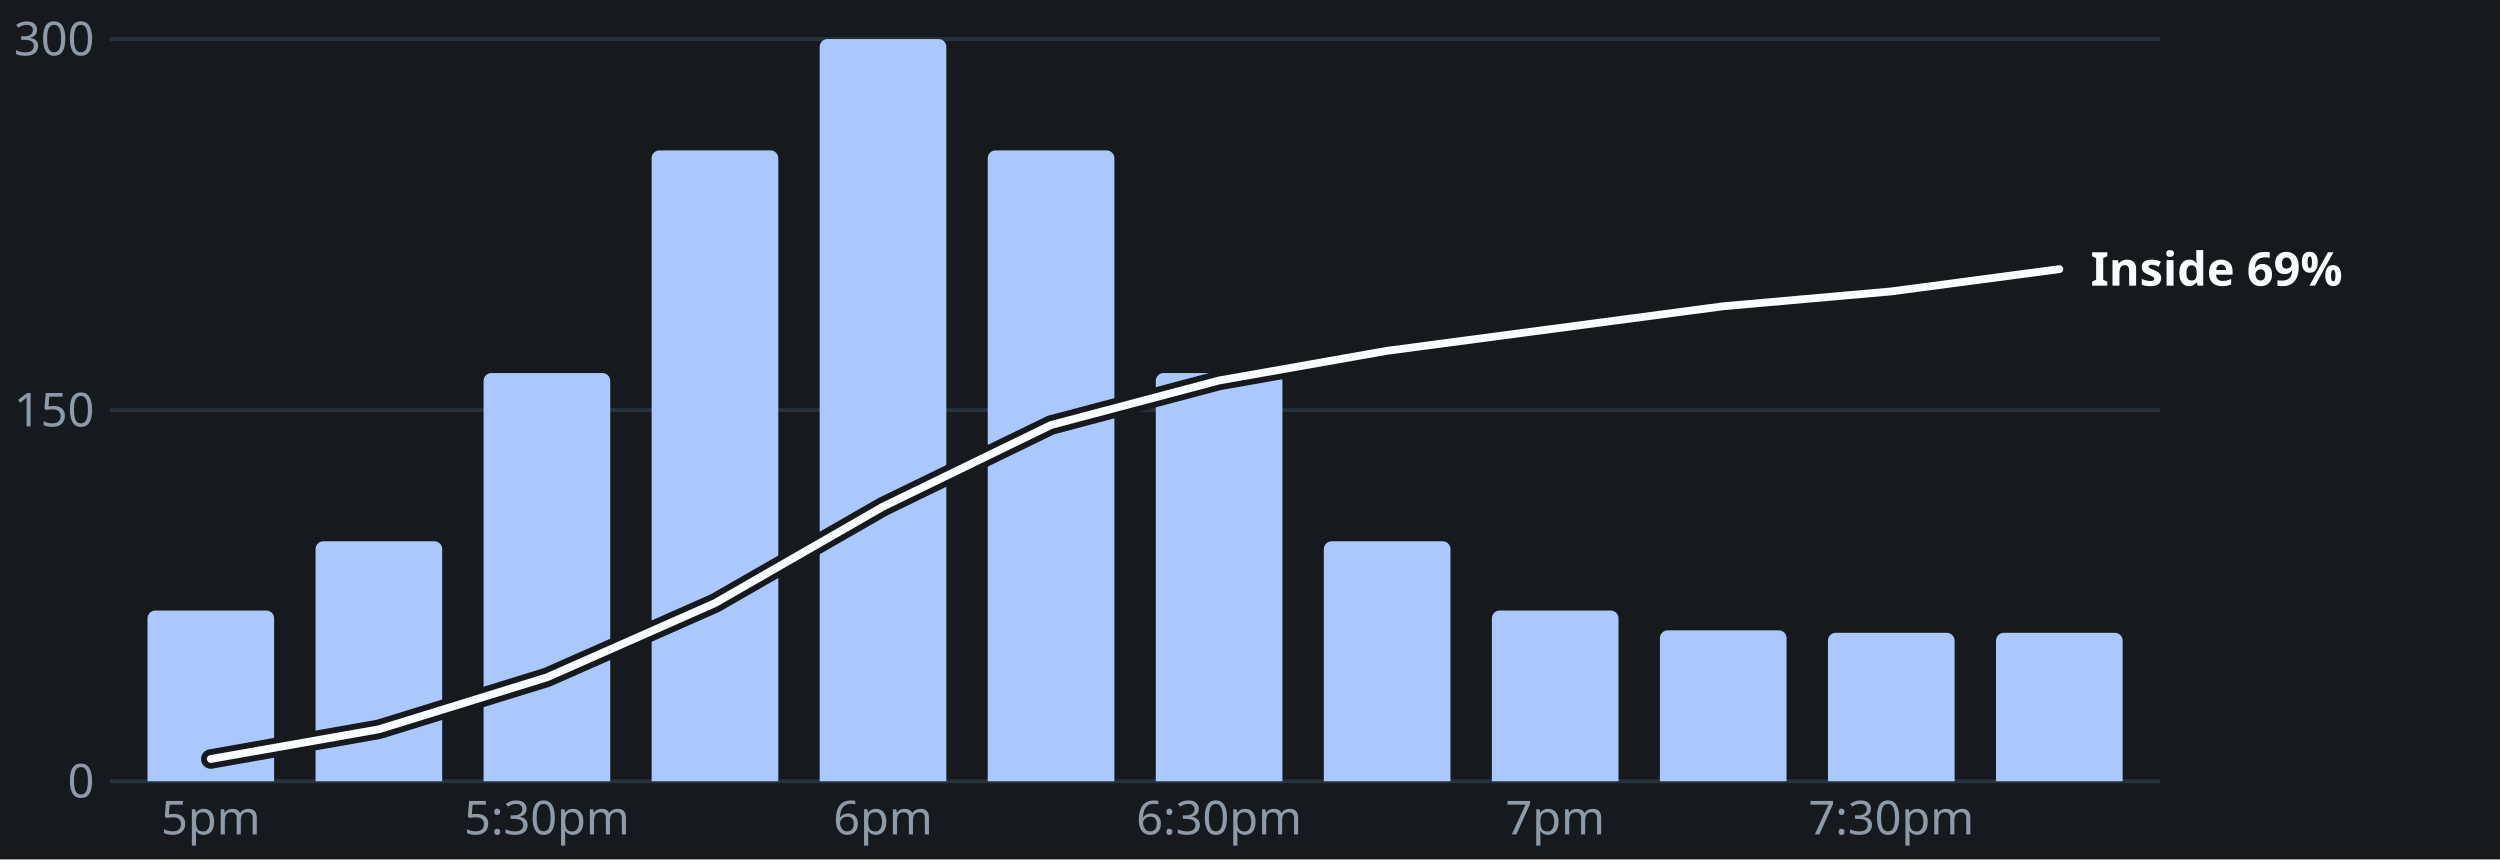
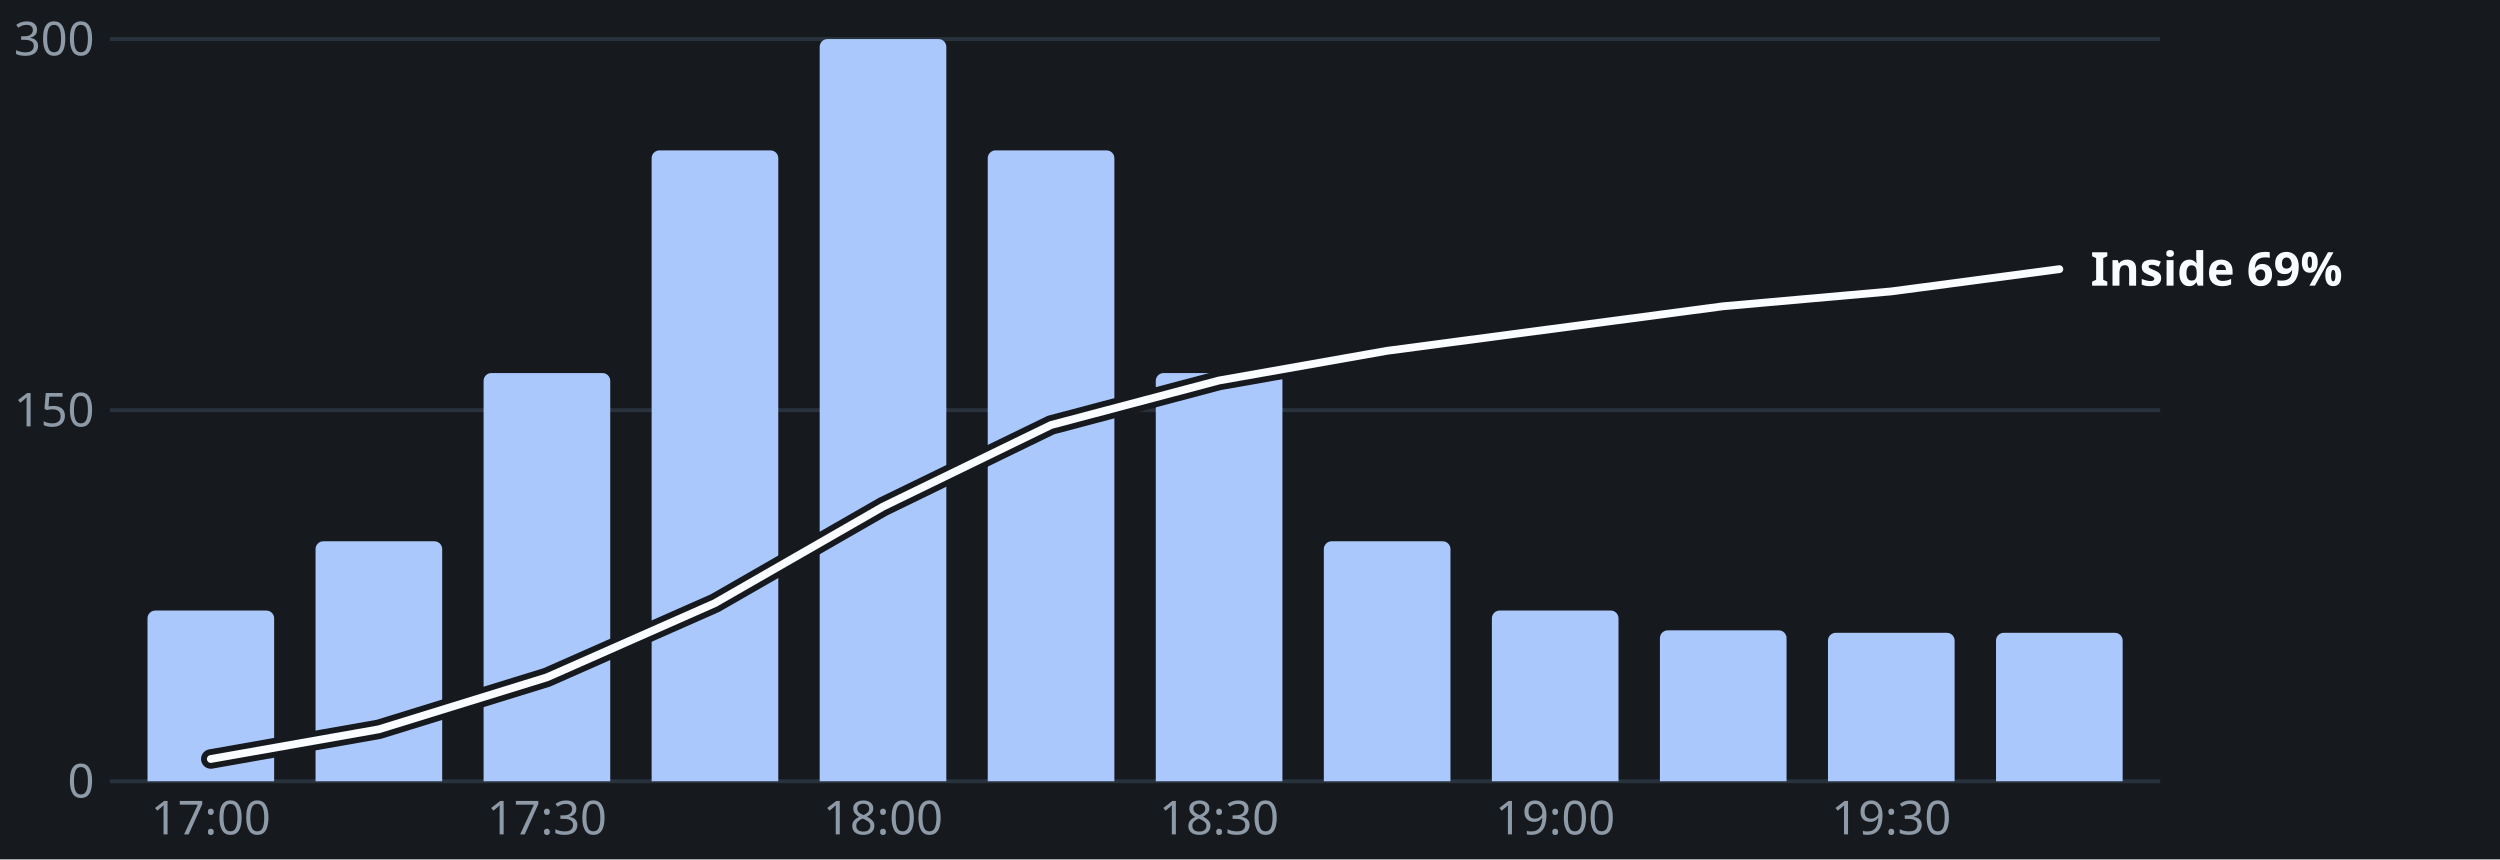
<svg xmlns="http://www.w3.org/2000/svg" class="ts-chart" width="640" height="220" viewBox="0 0 640 220" role="img" aria-roledescription="chart" aria-label="Entry peaked at 6pm, with 69% inside by 8pm" style="font-family:Intermission,system-ui,sans-serif;font-size:12px;font-variant-numeric:tabular-nums;color:#c6d6e6;background:#161a1e;display:block;overflow:visible">
  <style>[data-ts-key^="label-"]{paint-order:stroke;stroke:#161a1e;stroke-width:3px;stroke-linejoin:round}</style>
  <rect x="0" y="0" width="640" height="220" fill="#161a1e" />
  <g data-ts-key="grid" class="ts-chart__grid" aria-hidden="true" stroke="#28323c" stroke-opacity="0.11" stroke-width="1">
    <line data-ts-key="y-grid:number:0" stroke="#28323c" stroke-opacity="1" x1="28.16" y1="200" x2="553" y2="200" />
    <line data-ts-key="y-grid:number:150" stroke="#28323c" stroke-opacity="1" x1="28.16" y1="105" x2="553" y2="105" />
    <line data-ts-key="y-grid:number:300" stroke="#28323c" stroke-opacity="1" x1="28.16" y1="10" x2="553" y2="10" />
  </g>
  <g data-ts-key="marks" class="ts-chart__marks">
    <g data-ts-key="series-1" class="ts-chart__bar ts-chart__bar-y" aria-hidden="true">
      <path data-ts-key="series-1:object:null:string:16:2026-11-14T17:00" fill="#abc8fc" stroke="none" stroke-dasharray="none" d="M39.76,156.3H68.18A2,2 0 0 1 70.18,158.3V200A0,0 0 0 1 70.18,200H37.76A0,0 0 0 1 37.76,200V158.3A2,2 0 0 1 39.76,156.3Z" />
      <path data-ts-key="series-1:object:null:string:16:2026-11-14T17:15" fill="#abc8fc" stroke="none" stroke-dasharray="none" d="M82.78,138.57H111.2A2,2 0 0 1 113.2,140.57V200A0,0 0 0 1 113.2,200H80.78A0,0 0 0 1 80.78,200V140.57A2,2 0 0 1 82.78,138.57Z" />
      <path data-ts-key="series-1:object:null:string:16:2026-11-14T17:30" fill="#abc8fc" stroke="none" stroke-dasharray="none" d="M125.8,95.5H154.22A2,2 0 0 1 156.22,97.5V200A0,0 0 0 1 156.22,200H123.8A0,0 0 0 1 123.8,200V97.5A2,2 0 0 1 125.8,95.5Z" />
      <path data-ts-key="series-1:object:null:string:16:2026-11-14T17:45" fill="#abc8fc" stroke="none" stroke-dasharray="none" d="M168.82,38.5H197.24A2,2 0 0 1 199.24,40.5V200A0,0 0 0 1 199.24,200H166.82A0,0 0 0 1 166.82,200V40.5A2,2 0 0 1 168.82,38.5Z" />
      <path data-ts-key="series-1:object:null:string:16:2026-11-14T18:00" fill="#abc8fc" stroke="none" stroke-dasharray="none" d="M211.84,10H240.26A2,2 0 0 1 242.26,12V200A0,0 0 0 1 242.26,200H209.84A0,0 0 0 1 209.84,200V12A2,2 0 0 1 211.84,10Z" />
      <path data-ts-key="series-1:object:null:string:16:2026-11-14T18:15" fill="#abc8fc" stroke="none" stroke-dasharray="none" d="M254.86,38.5H283.28A2,2 0 0 1 285.28,40.5V200A0,0 0 0 1 285.28,200H252.86A0,0 0 0 1 252.86,200V40.5A2,2 0 0 1 254.86,38.5Z" />
      <path data-ts-key="series-1:object:null:string:16:2026-11-14T18:30" fill="#abc8fc" stroke="none" stroke-dasharray="none" d="M297.88,95.5H326.3A2,2 0 0 1 328.3,97.5V200A0,0 0 0 1 328.3,200H295.88A0,0 0 0 1 295.88,200V97.5A2,2 0 0 1 297.88,95.5Z" />
      <path data-ts-key="series-1:object:null:string:16:2026-11-14T18:45" fill="#abc8fc" stroke="none" stroke-dasharray="none" d="M340.9,138.57H369.32A2,2 0 0 1 371.32,140.57V200A0,0 0 0 1 371.32,200H338.9A0,0 0 0 1 338.9,200V140.57A2,2 0 0 1 340.9,138.57Z" />
      <path data-ts-key="series-1:object:null:string:16:2026-11-14T19:00" fill="#abc8fc" stroke="none" stroke-dasharray="none" d="M383.92,156.3H412.34A2,2 0 0 1 414.34,158.3V200A0,0 0 0 1 414.34,200H381.92A0,0 0 0 1 381.92,200V158.3A2,2 0 0 1 383.92,156.3Z" />
      <path data-ts-key="series-1:object:null:string:16:2026-11-14T19:15" fill="#abc8fc" stroke="none" stroke-dasharray="none" d="M426.94,161.37H455.36A2,2 0 0 1 457.36,163.37V200A0,0 0 0 1 457.36,200H424.94A0,0 0 0 1 424.94,200V163.37A2,2 0 0 1 426.94,161.37Z" />
      <path data-ts-key="series-1:object:null:string:16:2026-11-14T19:30" fill="#abc8fc" stroke="none" stroke-dasharray="none" d="M469.96,162H498.38A2,2 0 0 1 500.38,164V200A0,0 0 0 1 500.38,200H467.96A0,0 0 0 1 467.96,200V164A2,2 0 0 1 469.96,162Z" />
      <path data-ts-key="series-1:object:null:string:16:2026-11-14T19:45" fill="#abc8fc" stroke="none" stroke-dasharray="none" d="M512.98,162H541.4A2,2 0 0 1 543.4,164V200A0,0 0 0 1 543.4,200H510.98A0,0 0 0 1 510.98,200V164A2,2 0 0 1 512.98,162Z" />
    </g>
    <g data-ts-key="line-underlay:object:null" class="ts-chart__line" aria-hidden="true">
      <path data-ts-key="line-underlay:object:null:segment:0" fill="none" stroke="#161a1e" stroke-width="5" stroke-linecap="round" stroke-linejoin="round" d="M53.97,194.3L96.99,186.7L140.01,173.4L183.03,154.4L226.05,129.7L269.07,108.8L312.09,97.4L355.11,89.8L398.13,84.1L441.15,78.4L484.17,74.6L527.19,68.9" vector-effect="non-scaling-stroke" />
    </g>
    <g data-ts-key="line:object:null" class="ts-chart__line" aria-hidden="true">
      <path data-ts-key="line:object:null:segment:0" fill="none" stroke="#fafcff" stroke-width="2" stroke-linecap="round" stroke-linejoin="round" d="M53.97,194.3L96.99,186.7L140.01,173.4L183.03,154.4L226.05,129.7L269.07,108.8L312.09,97.4L355.11,89.8L398.13,84.1L441.15,78.4L484.17,74.6L527.19,68.9" vector-effect="non-scaling-stroke" />
    </g>
    <g data-ts-key="label-line" class="ts-chart__text" aria-hidden="true">
      <text data-ts-key="label-line:object:null:string:16:2026-11-14T19:45" fill="#fafcff" x="535.19" y="68.9" text-anchor="start" dominant-baseline="middle" font-size="12" font-weight="600" font-family="inherit">Inside 69%</text>
    </g>
  </g>
  <g data-ts-key="axes" class="ts-chart__axes" aria-hidden="true">
-     <text data-ts-key="x-tick-label:string:16:2026-11-14T17:00" fill="#c6d6e6" fill-opacity="0.68" x="53.97" y="213.6" text-anchor="middle" font-size="12" font-family="inherit">5pm</text>
-     <text data-ts-key="x-tick-label:string:16:2026-11-14T17:30" fill="#c6d6e6" fill-opacity="0.68" x="140.01" y="213.6" text-anchor="middle" font-size="12" font-family="inherit">5:30pm</text>
-     <text data-ts-key="x-tick-label:string:16:2026-11-14T18:00" fill="#c6d6e6" fill-opacity="0.68" x="226.05" y="213.6" text-anchor="middle" font-size="12" font-family="inherit">6pm</text>
-     <text data-ts-key="x-tick-label:string:16:2026-11-14T18:30" fill="#c6d6e6" fill-opacity="0.68" x="312.09" y="213.6" text-anchor="middle" font-size="12" font-family="inherit">6:30pm</text>
-     <text data-ts-key="x-tick-label:string:16:2026-11-14T19:00" fill="#c6d6e6" fill-opacity="0.68" x="398.13" y="213.6" text-anchor="middle" font-size="12" font-family="inherit">7pm</text>
-     <text data-ts-key="x-tick-label:string:16:2026-11-14T19:30" fill="#c6d6e6" fill-opacity="0.68" x="484.17" y="213.6" text-anchor="middle" font-size="12" font-family="inherit">7:30pm</text>
+     <text data-ts-key="x-tick-label:string:16:2026-11-14T17:00" fill="#c6d6e6" fill-opacity="0.68" x="53.97" y="213.6" text-anchor="middle" font-size="12" font-family="inherit">17:00</text>
+     <text data-ts-key="x-tick-label:string:16:2026-11-14T17:30" fill="#c6d6e6" fill-opacity="0.68" x="140.01" y="213.6" text-anchor="middle" font-size="12" font-family="inherit">17:30</text>
+     <text data-ts-key="x-tick-label:string:16:2026-11-14T18:00" fill="#c6d6e6" fill-opacity="0.68" x="226.05" y="213.6" text-anchor="middle" font-size="12" font-family="inherit">18:00</text>
+     <text data-ts-key="x-tick-label:string:16:2026-11-14T18:30" fill="#c6d6e6" fill-opacity="0.68" x="312.09" y="213.6" text-anchor="middle" font-size="12" font-family="inherit">18:30</text>
+     <text data-ts-key="x-tick-label:string:16:2026-11-14T19:00" fill="#c6d6e6" fill-opacity="0.68" x="398.13" y="213.6" text-anchor="middle" font-size="12" font-family="inherit">19:00</text>
+     <text data-ts-key="x-tick-label:string:16:2026-11-14T19:30" fill="#c6d6e6" fill-opacity="0.68" x="484.17" y="213.6" text-anchor="middle" font-size="12" font-family="inherit">19:30</text>
    <text data-ts-key="y-tick-label:number:0" fill="#c6d6e6" fill-opacity="0.68" x="24.16" y="200" text-anchor="end" dominant-baseline="middle" font-size="12" font-family="inherit">0</text>
    <text data-ts-key="y-tick-label:number:150" fill="#c6d6e6" fill-opacity="0.68" x="24.16" y="105" text-anchor="end" dominant-baseline="middle" font-size="12" font-family="inherit">150</text>
    <text data-ts-key="y-tick-label:number:300" fill="#c6d6e6" fill-opacity="0.68" x="24.16" y="10" text-anchor="end" dominant-baseline="middle" font-size="12" font-family="inherit">300</text>
  </g>
</svg>
